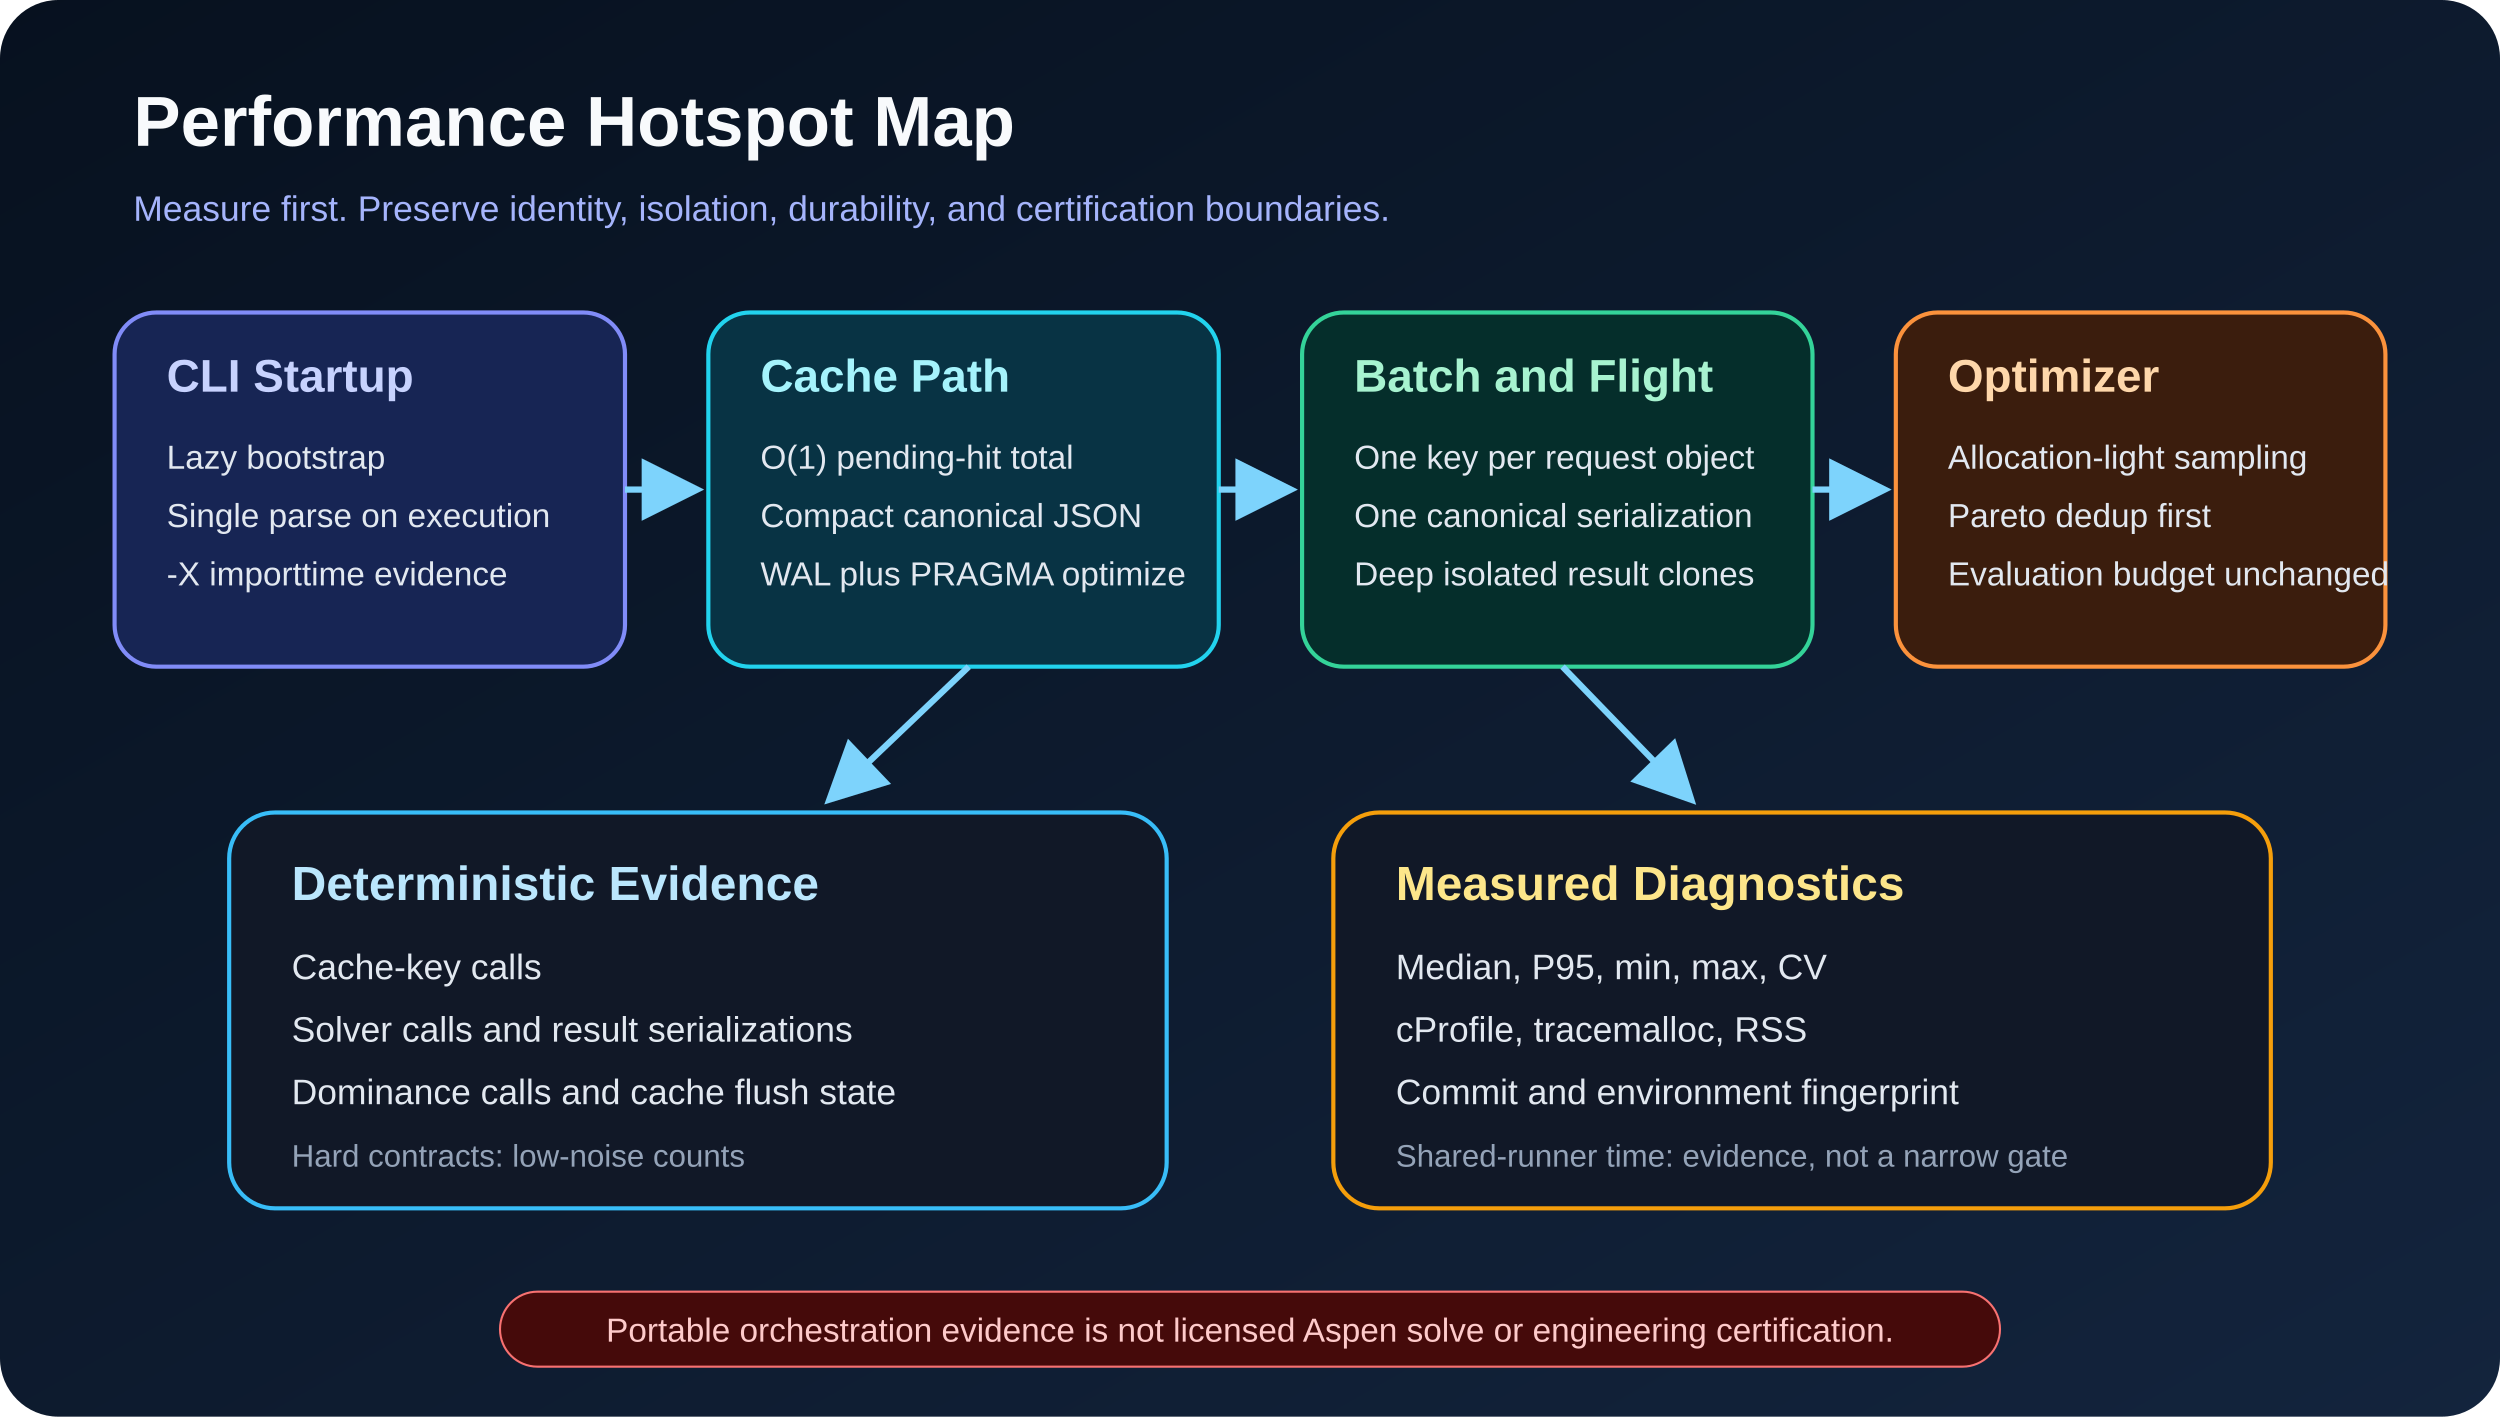
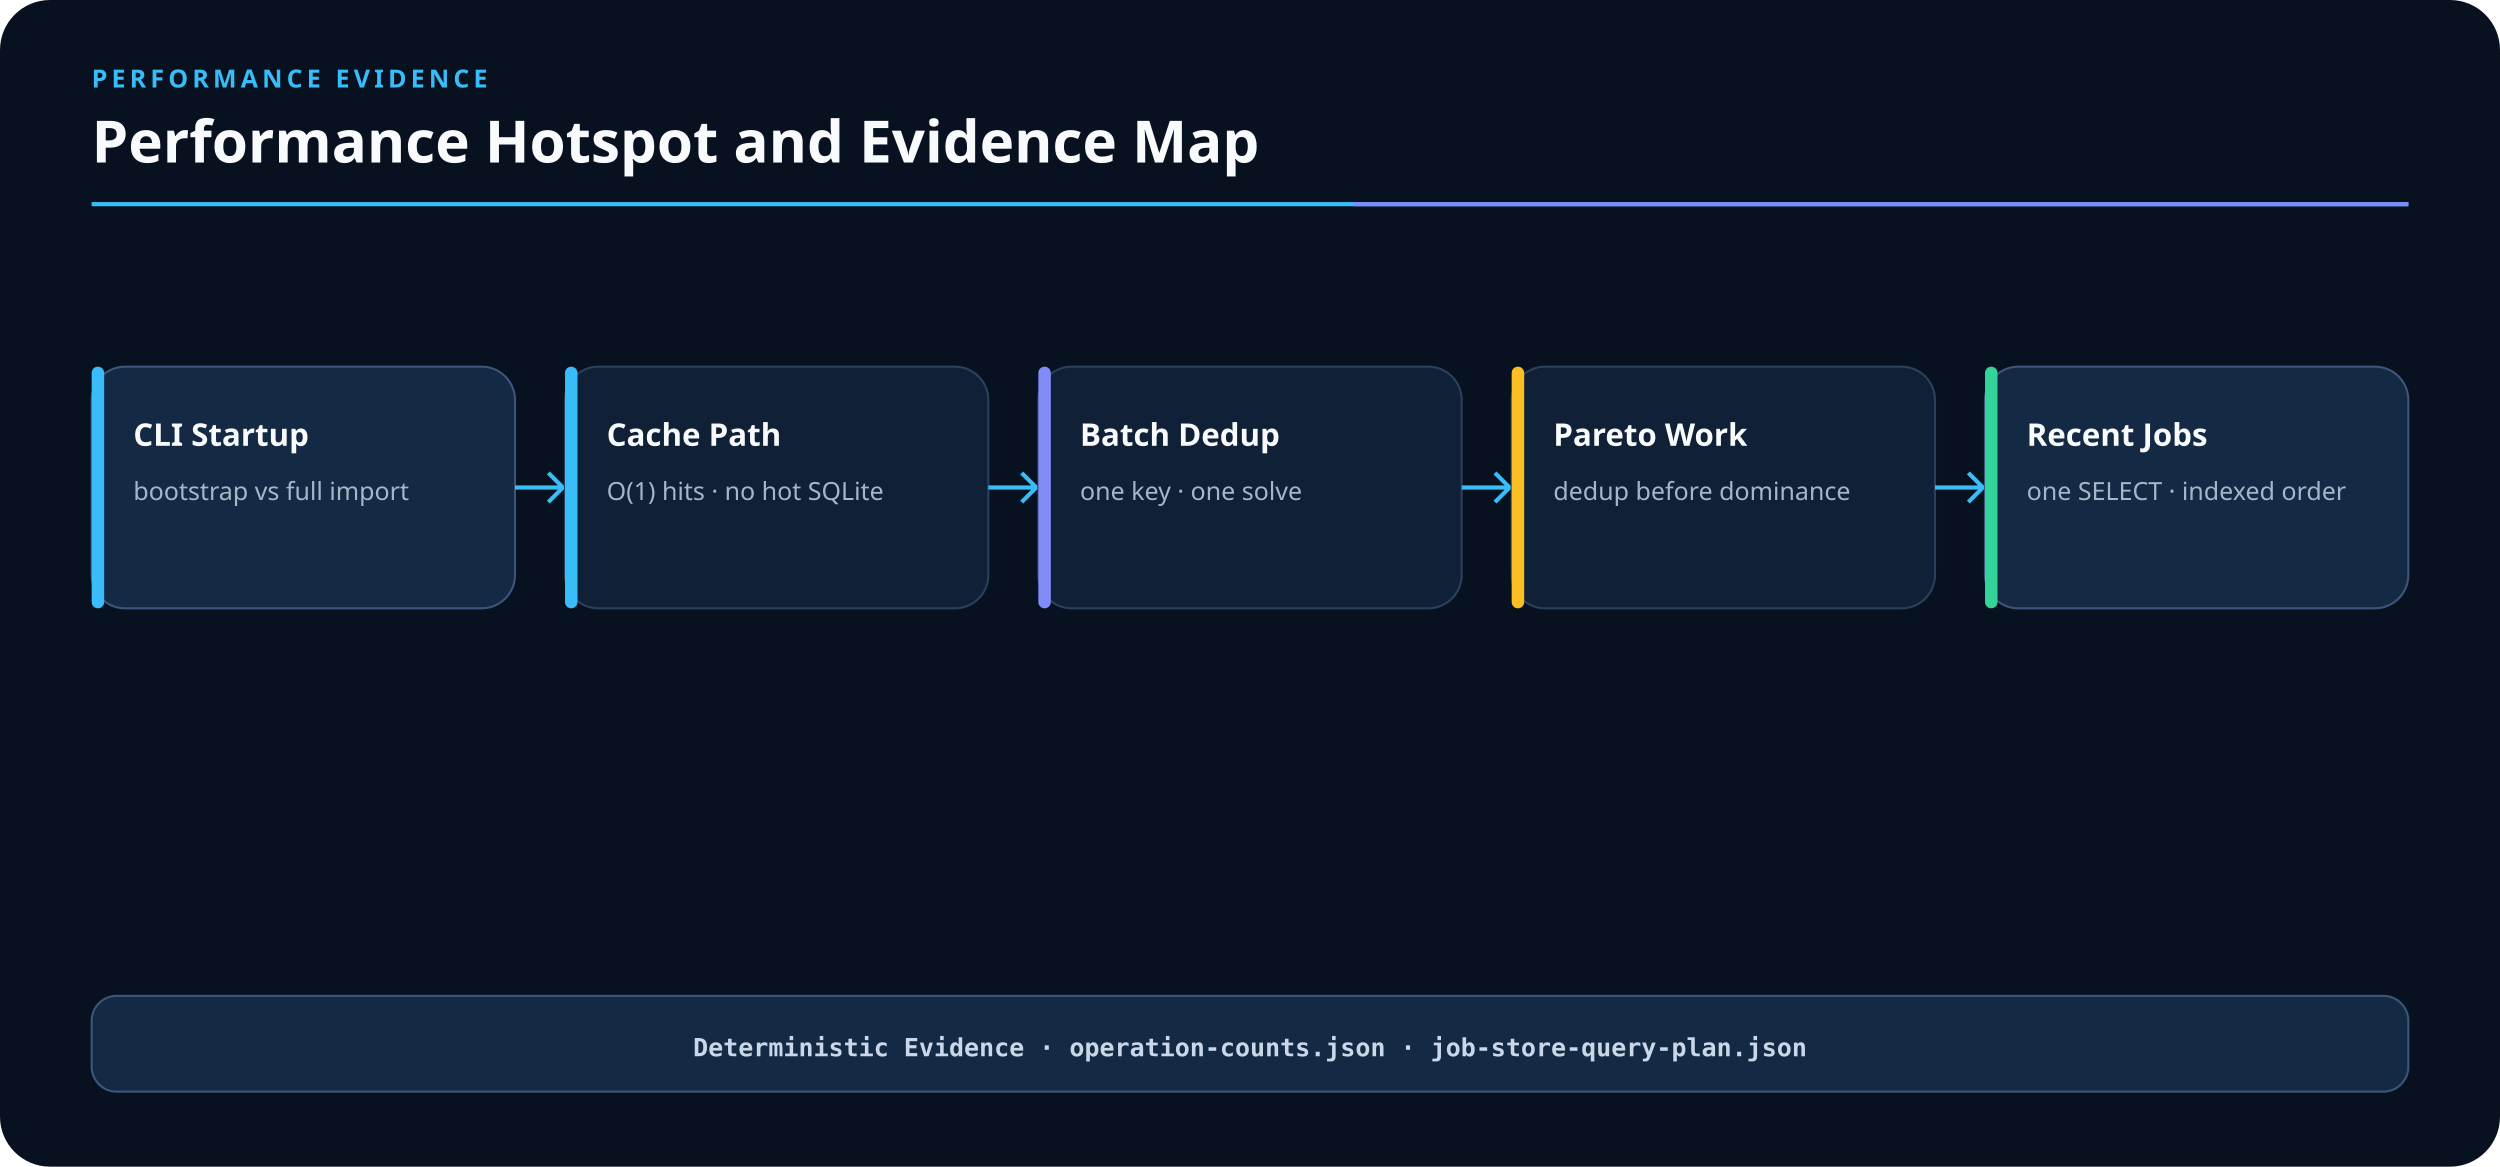
- <svg xmlns="http://www.w3.org/2000/svg" viewBox="0 0 1200 680" role="img" aria-labelledby="performance-hotspot-title performance-hotspot-desc">
-   <defs>
-     <linearGradient id="performance-bg" x1="0" y1="0" x2="1" y2="1">
-       <stop offset="0" stop-color="#07111f" />
-       <stop offset="1" stop-color="#13243d" />
-     </linearGradient>
-     <marker id="performance-arrow" markerWidth="10" markerHeight="10" refX="8" refY="5" orient="auto">
-       <path d="M0 0L10 5L0 10Z" fill="#7dd3fc" />
-     </marker>
-   </defs>
-   <rect width="1200" height="680" rx="28" fill="url(#performance-bg)" />
-   <text x="64" y="70" fill="#f8fafc" font-family="Arial, sans-serif" font-size="34" font-weight="700">Performance Hotspot Map</text>
-   <text x="64" y="106" fill="#a5b4fc" font-family="Arial, sans-serif" font-size="17">Measure first. Preserve identity, isolation, durability, and certification boundaries.</text>
-   <g font-family="Arial, sans-serif">
-     <rect x="55" y="150" width="245" height="170" rx="20" fill="#172554" stroke="#818cf8" stroke-width="2" />
-     <text x="80" y="188" fill="#c7d2fe" font-size="22" font-weight="700">CLI Startup</text>
-     <text x="80" y="225" fill="#e2e8f0" font-size="16">Lazy bootstrap</text>
-     <text x="80" y="253" fill="#e2e8f0" font-size="16">Single parse on execution</text>
-     <text x="80" y="281" fill="#e2e8f0" font-size="16">-X importtime evidence</text>
-     <rect x="340" y="150" width="245" height="170" rx="20" fill="#083344" stroke="#22d3ee" stroke-width="2" />
-     <text x="365" y="188" fill="#a5f3fc" font-size="22" font-weight="700">Cache Path</text>
-     <text x="365" y="225" fill="#e2e8f0" font-size="16">O(1) pending-hit total</text>
-     <text x="365" y="253" fill="#e2e8f0" font-size="16">Compact canonical JSON</text>
-     <text x="365" y="281" fill="#e2e8f0" font-size="16">WAL plus PRAGMA optimize</text>
-     <rect x="625" y="150" width="245" height="170" rx="20" fill="#052e2b" stroke="#34d399" stroke-width="2" />
-     <text x="650" y="188" fill="#a7f3d0" font-size="22" font-weight="700">Batch and Flight</text>
-     <text x="650" y="225" fill="#e2e8f0" font-size="16">One key per request object</text>
-     <text x="650" y="253" fill="#e2e8f0" font-size="16">One canonical serialization</text>
-     <text x="650" y="281" fill="#e2e8f0" font-size="16">Deep isolated result clones</text>
-     <rect x="910" y="150" width="235" height="170" rx="20" fill="#3b1d0d" stroke="#fb923c" stroke-width="2" />
-     <text x="935" y="188" fill="#fed7aa" font-size="22" font-weight="700">Optimizer</text>
-     <text x="935" y="225" fill="#e2e8f0" font-size="16">Allocation-light sampling</text>
-     <text x="935" y="253" fill="#e2e8f0" font-size="16">Pareto dedup first</text>
-     <text x="935" y="281" fill="#e2e8f0" font-size="16">Evaluation budget unchanged</text>
-     <path d="M300 235H332" stroke="#7dd3fc" stroke-width="3" marker-end="url(#performance-arrow)" />
-     <path d="M585 235H617" stroke="#7dd3fc" stroke-width="3" marker-end="url(#performance-arrow)" />
-     <path d="M870 235H902" stroke="#7dd3fc" stroke-width="3" marker-end="url(#performance-arrow)" />
-     <rect x="110" y="390" width="450" height="190" rx="22" fill="#111827" stroke="#38bdf8" stroke-width="2" />
-     <text x="140" y="432" fill="#bae6fd" font-size="23" font-weight="700">Deterministic Evidence</text>
-     <text x="140" y="470" fill="#e2e8f0" font-size="17">Cache-key calls</text>
-     <text x="140" y="500" fill="#e2e8f0" font-size="17">Solver calls and result serializations</text>
-     <text x="140" y="530" fill="#e2e8f0" font-size="17">Dominance calls and cache flush state</text>
-     <text x="140" y="560" fill="#94a3b8" font-size="15">Hard contracts: low-noise counts</text>
-     <rect x="640" y="390" width="450" height="190" rx="22" fill="#111827" stroke="#f59e0b" stroke-width="2" />
-     <text x="670" y="432" fill="#fde68a" font-size="23" font-weight="700">Measured Diagnostics</text>
-     <text x="670" y="470" fill="#e2e8f0" font-size="17">Median, P95, min, max, CV</text>
-     <text x="670" y="500" fill="#e2e8f0" font-size="17">cProfile, tracemalloc, RSS</text>
-     <text x="670" y="530" fill="#e2e8f0" font-size="17">Commit and environment fingerprint</text>
-     <text x="670" y="560" fill="#94a3b8" font-size="15">Shared-runner time: evidence, not a narrow gate</text>
-     <path d="M465 320L400 382" stroke="#7dd3fc" stroke-width="3" marker-end="url(#performance-arrow)" />
-     <path d="M750 320L810 382" stroke="#7dd3fc" stroke-width="3" marker-end="url(#performance-arrow)" />
-     <rect x="240" y="620" width="720" height="36" rx="18" fill="#450a0a" stroke="#f87171" />
-     <text x="600" y="644" fill="#fecaca" font-size="16" text-anchor="middle">Portable orchestration evidence is not licensed Aspen solve or engineering certification.</text>
-   </g>
+ <svg xmlns="http://www.w3.org/2000/svg" viewBox="0 0 1200 560" role="img" aria-labelledby="title desc">
+   <style>.h{font:700 28px system-ui,sans-serif;fill:#F8FAFC}.e{font:700 12px system-ui,sans-serif;fill:#38BDF8;letter-spacing:2px}.l{font:650 15px system-ui,sans-serif;fill:#F8FAFC}.s{font:500 12px system-ui,sans-serif;fill:#A7B5C8}.m{font:600 12px monospace;fill:#C9D7E8}.c{fill:#102036;stroke:#2A405F}.d{fill:#142944;stroke:#3B567A}</style>
+   <rect width="1200" height="560" rx="24" fill="#07111F" />
+   <text x="44" y="42" class="e">PERFORMANCE EVIDENCE</text>
+   <text x="44" y="78" class="h">Performance Hotspot and Evidence Map</text>
+   <path d="M44 98H1156" stroke="#38BDF8" stroke-width="2" />
+   <path d="M650 98H1156" stroke="#818CF8" stroke-width="2" />
+   <rect x="44.0" y="176" width="203.2" height="116" rx="16" class="d" />
+   <rect x="44.0" y="176" width="6" height="116" rx="3" fill="#38BDF8" />
+   <text x="64.0" y="214" class="l">CLI Startup</text>
+   <text x="64.0" y="240" class="s">bootstrap vs full import</text>
+   <path d="M247.2 234.0h23m-7-7 7 7-7 7" fill="none" stroke="#38BDF8" stroke-width="2" />
+   <rect x="271.2" y="176" width="203.2" height="116" rx="16" class="c" />
+   <rect x="271.2" y="176" width="6" height="116" rx="3" fill="#38BDF8" />
+   <text x="291.2" y="214" class="l">Cache Path</text>
+   <text x="291.2" y="240" class="s">O(1) hits · no hot SQLite</text>
+   <path d="M474.4 234.0h23m-7-7 7 7-7 7" fill="none" stroke="#38BDF8" stroke-width="2" />
+   <rect x="498.4" y="176" width="203.2" height="116" rx="16" class="c" />
+   <rect x="498.4" y="176" width="6" height="116" rx="3" fill="#818CF8" />
+   <text x="518.4" y="214" class="l">Batch Dedup</text>
+   <text x="518.4" y="240" class="s">one key · one solve</text>
+   <path d="M701.6 234.0h23m-7-7 7 7-7 7" fill="none" stroke="#38BDF8" stroke-width="2" />
+   <rect x="725.6" y="176" width="203.2" height="116" rx="16" class="c" />
+   <rect x="725.6" y="176" width="6" height="116" rx="3" fill="#FBBF24" />
+   <text x="745.6" y="214" class="l">Pareto Work</text>
+   <text x="745.6" y="240" class="s">dedup before dominance</text>
+   <path d="M928.8 234.0h23m-7-7 7 7-7 7" fill="none" stroke="#38BDF8" stroke-width="2" />
+   <rect x="952.8" y="176" width="203.2" height="116" rx="16" class="d" />
+   <rect x="952.8" y="176" width="6" height="116" rx="3" fill="#34D399" />
+   <text x="972.8" y="214" class="l">Recent Jobs</text>
+   <text x="972.8" y="240" class="s">one SELECT · indexed order</text>
+   <rect x="44" y="478" width="1112" height="46" rx="12" class="d" />
+   <text x="600" y="507" class="m" text-anchor="middle">Deterministic Evidence · operation-counts.json · job-store-query-plan.json</text>
</svg>
